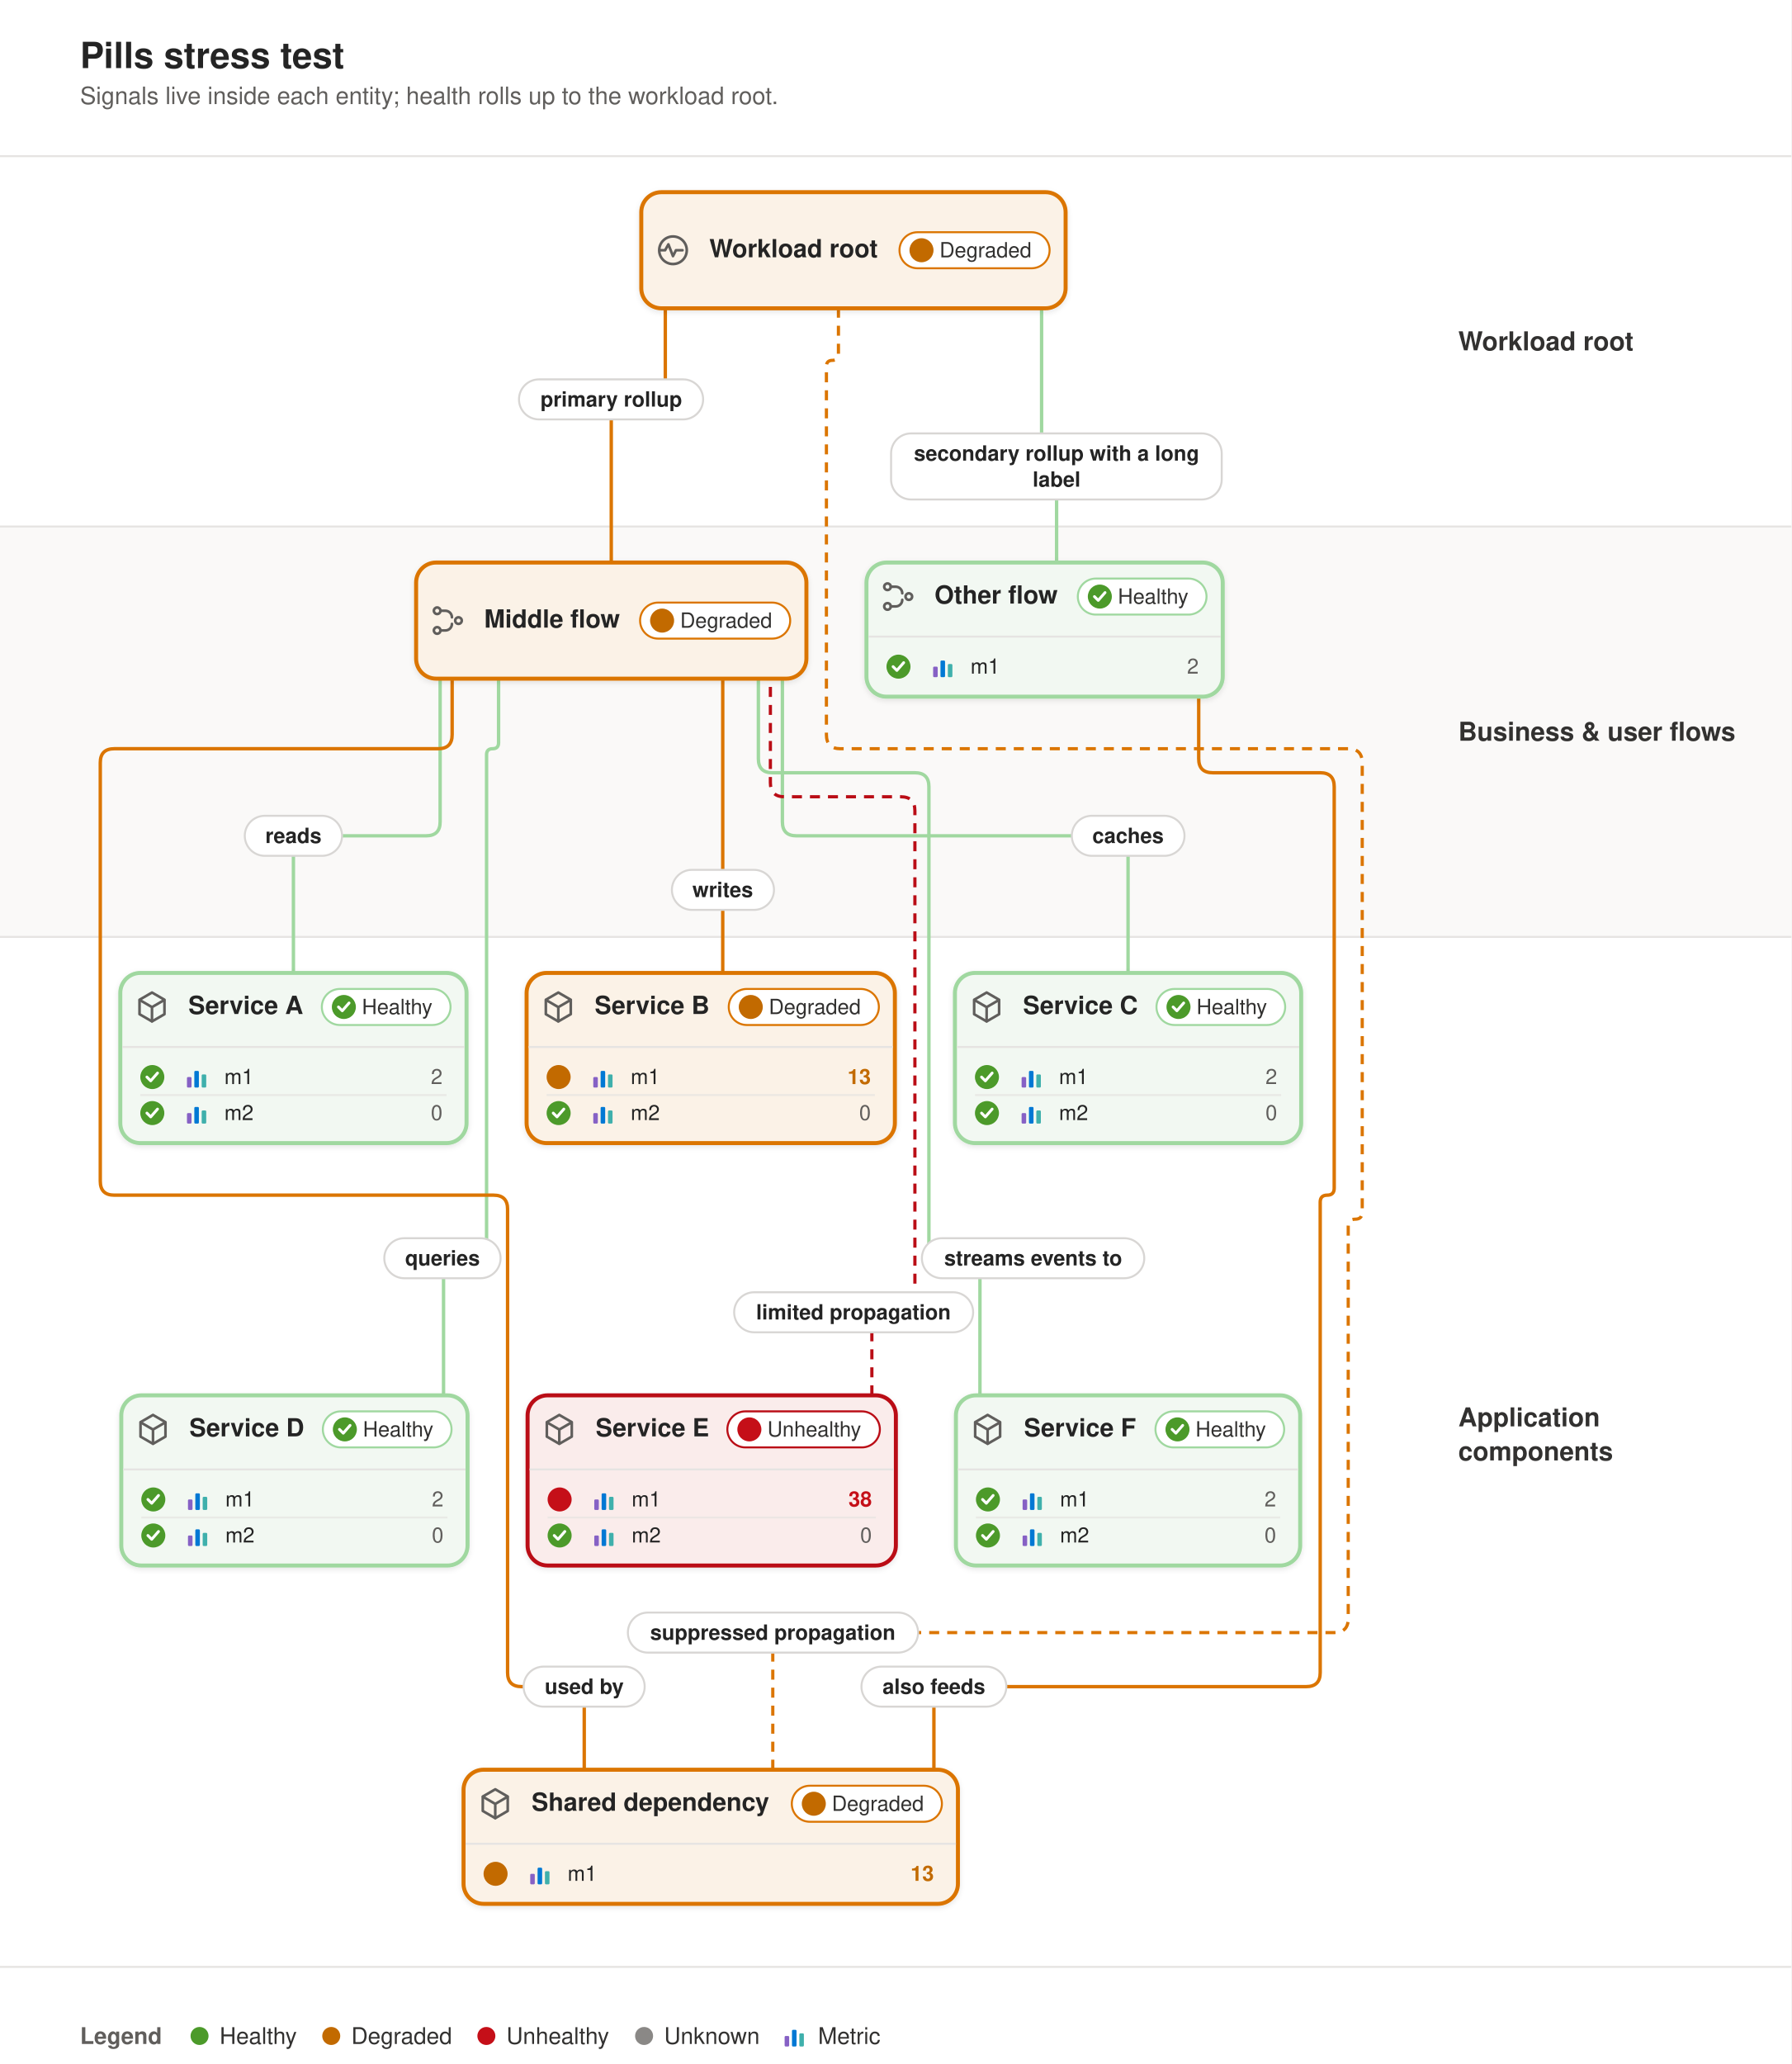
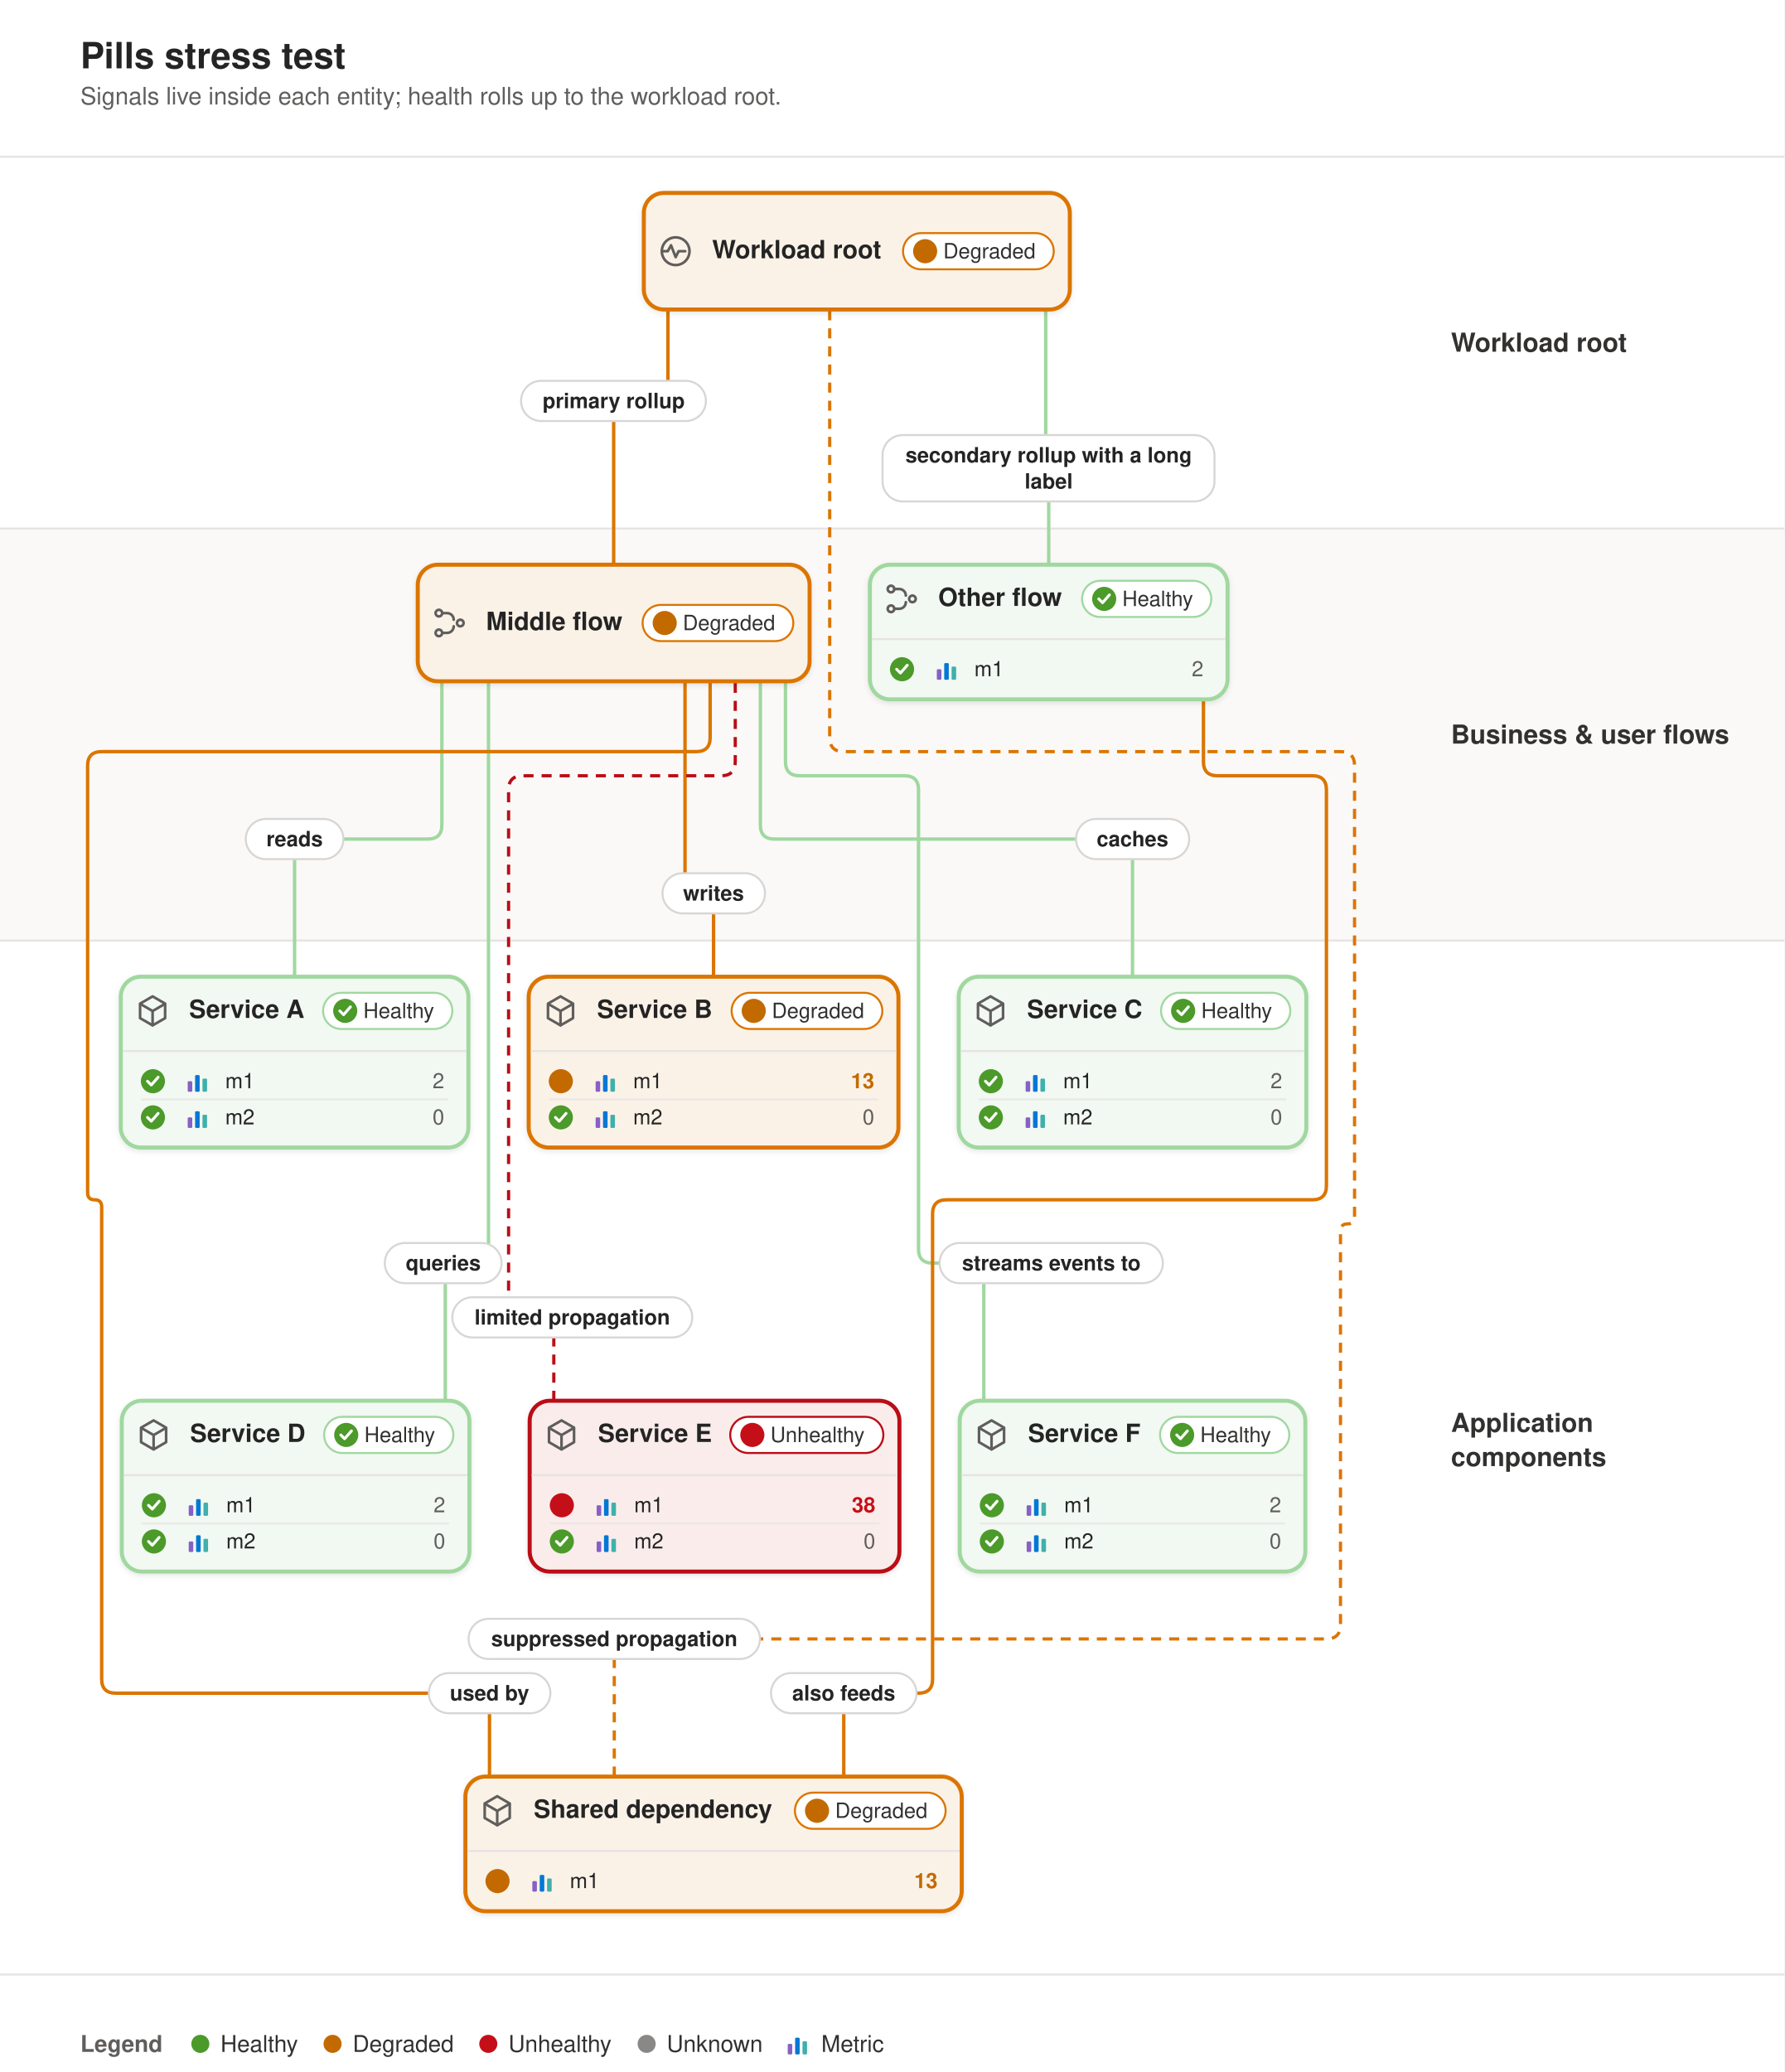
- <svg xmlns="http://www.w3.org/2000/svg" width="895" height="1031" viewBox="0 0 895 1031" font-family="Segoe UI, -apple-system, BlinkMacSystemFont, Helvetica, Arial, sans-serif">
+ <svg xmlns="http://www.w3.org/2000/svg" width="888" height="1031" viewBox="0 0 888 1031" font-family="Segoe UI, -apple-system, BlinkMacSystemFont, Helvetica, Arial, sans-serif">
  <defs>
    <filter id="cs" x="-20%" y="-20%" width="140%" height="140%">
      <feDropShadow dx="0" dy="1" stdDeviation="1.3" flood-color="#000" flood-opacity="0.1" />
    </filter>
  </defs>
-   <rect width="895" height="1031" fill="#ffffff" />
-   <rect x="0" y="78.0" width="895" height="185.0" fill="#ffffff" />
-   <line x1="0" y1="78.0" x2="895" y2="78.0" stroke="#e6e4e2" />
-   <text x="728.6" y="175.0" font-size="13" font-weight="700" fill="#323130">Workload root</text>
-   <rect x="0" y="263.0" width="895" height="205.0" fill="#faf9f8" />
-   <line x1="0" y1="263.0" x2="895" y2="263.0" stroke="#e6e4e2" />
-   <text x="728.6" y="370.0" font-size="13" font-weight="700" fill="#323130">Business &amp; user flows</text>
-   <rect x="0" y="468.0" width="895" height="497.0" fill="#ffffff" />
-   <line x1="0" y1="468.0" x2="895" y2="468.0" stroke="#e6e4e2" />
-   <text x="728.6" y="712.5" font-size="13" font-weight="700" fill="#323130">Application</text>
-   <text x="728.6" y="729.5" font-size="13" font-weight="700" fill="#323130">components</text>
-   <line x1="0" y1="982.5" x2="895" y2="982.5" stroke="#e6e4e2" />
+   <rect width="888" height="1031" fill="#ffffff" />
+   <rect x="0" y="78.0" width="888" height="185.0" fill="#ffffff" />
+   <line x1="0" y1="78.0" x2="888" y2="78.0" stroke="#e6e4e2" />
+   <text x="722.1" y="175.0" font-size="13" font-weight="700" fill="#323130">Workload root</text>
+   <rect x="0" y="263.0" width="888" height="205.0" fill="#faf9f8" />
+   <line x1="0" y1="263.0" x2="888" y2="263.0" stroke="#e6e4e2" />
+   <text x="722.1" y="370.0" font-size="13" font-weight="700" fill="#323130">Business &amp; user flows</text>
+   <rect x="0" y="468.0" width="888" height="497.0" fill="#ffffff" />
+   <line x1="0" y1="468.0" x2="888" y2="468.0" stroke="#e6e4e2" />
+   <text x="722.1" y="712.5" font-size="13" font-weight="700" fill="#323130">Application</text>
+   <text x="722.1" y="729.5" font-size="13" font-weight="700" fill="#323130">components</text>
+   <line x1="0" y1="982.5" x2="888" y2="982.5" stroke="#e6e4e2" />
  <text x="40" y="34" font-size="18" font-weight="700" fill="#242424">Pills stress test</text>
  <text x="40" y="52" font-size="12" fill="#605e5c">Signals live inside each entity; health rolls up to the workload root.</text>
  <text x="40.0" y="1021.0" font-size="11.5" font-weight="600" fill="#605e5c">Legend</text>
  <circle cx="99.7" cy="1017.0" r="4.5" fill="#4c9a2a" />
  <text x="109.7" y="1021.0" font-size="11.5" fill="#323130">Healthy</text>
  <circle cx="165.5" cy="1017.0" r="4.5" fill="#c26a00" />
  <text x="175.5" y="1021.0" font-size="11.5" fill="#323130">Degraded</text>
  <circle cx="243.0" cy="1017.0" r="4.5" fill="#c50f18" />
  <text x="253.0" y="1021.0" font-size="11.5" fill="#323130">Unhealthy</text>
  <circle cx="321.8" cy="1017.0" r="4.5" fill="#8a8886" />
  <text x="331.8" y="1021.0" font-size="11.5" fill="#323130">Unknown</text>
  <g transform="translate(390.7,1010.0) scale(0.875)">
    <rect x="1.5" y="8" width="2.6" height="6" rx="0.6" fill="#8661c5" />
    <rect x="5.7" y="4.5" width="2.6" height="9.5" rx="0.6" fill="#0078D4" />
    <rect x="9.9" y="6.5" width="2.6" height="7.5" rx="0.6" fill="#3fb0ac" />
  </g>
  <text x="408.7" y="1021.0" font-size="11.5" fill="#323130">Metric</text>
  <g transform="translate(40.0,0)">
    <g fill="none" stroke-linecap="butt" stroke-linejoin="round">
      <path d="M106.6 486.0 L106.6 424.5 Q106.6 417.5 113.6 417.5 L172.9 417.5 Q179.9 417.5 179.9 410.5 L179.9 339.0" stroke="#a0d8a0" stroke-width="1.7" />
-       <path d="M321.1 486.0 L321.1 339.0" stroke="#db7500" stroke-width="1.7" />
-       <path d="M523.6 486.0 L523.6 424.5 Q523.6 417.5 516.6 417.5 L357.9 417.5 Q350.9 417.5 350.9 410.5 L350.9 339.0" stroke="#a0d8a0" stroke-width="1.7" />
-       <path d="M181.6 697.0 L181.6 635.5 Q181.6 628.5 188.6 628.5 L196.1 628.5 Q203.1 628.5 203.1 621.5 L203.1 377.0 Q203.1 374.0 206.1 374.0 L206.1 374.0 Q209.1 374.0 209.1 371.0 L209.1 339.0" stroke="#a0d8a0" stroke-width="1.7" />
-       <path d="M395.6 697.0 L395.6 662.5 Q395.6 655.5 402.6 655.5 L410.1 655.5 Q417.1 655.5 417.1 648.5 L417.1 405.0 Q417.1 398.0 410.1 398.0 L351.9 398.0 Q344.9 398.0 344.9 391.0 L344.9 339.0" stroke="#ba0d16" stroke-width="1.6" stroke-dasharray="5 4" />
-       <path d="M449.6 697.0 L449.6 635.5 Q449.6 628.5 442.6 628.5 L431.1 628.5 Q424.1 628.5 424.1 621.5 L424.1 393.0 Q424.1 386.0 417.1 386.0 L345.9 386.0 Q338.9 386.0 338.9 379.0 L338.9 339.0" stroke="#a0d8a0" stroke-width="1.7" />
-       <path d="M251.9 884.0 L251.9 849.5 Q251.9 842.5 244.9 842.5 L220.6 842.5 Q213.6 842.5 213.6 835.5 L213.6 604.0 Q213.6 597.0 206.6 597.0 L17.1 597.0 Q10.1 597.0 10.1 590.0 L10.1 381.0 Q10.1 374.0 17.1 374.0 L178.9 374.0 Q185.9 374.0 185.9 367.0 L185.9 339.0" stroke="#db7500" stroke-width="1.7" />
-       <path d="M426.6 884.0 L426.6 849.5 Q426.6 842.5 433.6 842.5 L612.6 842.5 Q619.6 842.5 619.6 835.5 L619.6 600.5 Q619.6 597.0 623.1 597.0 L623.1 597.0 Q626.6 597.0 626.6 593.5 L626.6 393.0 Q626.6 386.0 619.6 386.0 L565.9 386.0 Q558.9 386.0 558.9 379.0 L558.9 348.0" stroke="#db7500" stroke-width="1.7" />
-       <path d="M346.1 884.0 L346.1 822.5 Q346.1 815.5 353.1 815.5 L626.6 815.5 Q633.6 815.5 633.6 808.5 L633.6 612.5 Q633.6 609.0 637.1 609.0 L637.1 609.0 Q640.6 609.0 640.6 605.5 L640.6 381.0 Q640.6 374.0 633.6 374.0 L379.9 374.0 Q372.9 374.0 372.9 367.0 L372.9 183.0 Q372.9 180.0 375.9 180.0 L375.9 180.0 Q378.9 180.0 378.9 177.0 L378.9 154.0" stroke="#db7500" stroke-width="1.6" stroke-dasharray="5 4" />
+       <path d="M315.1 486.0 L315.1 451.5 Q315.1 444.5 308.1 444.5 L307.9 444.5 Q300.9 444.5 300.9 437.5 L300.9 339.0" stroke="#db7500" stroke-width="1.7" />
+       <path d="M523.6 486.0 L523.6 424.5 Q523.6 417.5 516.6 417.5 L345.4 417.5 Q338.4 417.5 338.4 410.5 L338.4 339.0" stroke="#a0d8a0" stroke-width="1.7" />
+       <path d="M181.6 697.0 L181.6 635.5 Q181.6 628.5 188.6 628.5 L196.1 628.5 Q203.1 628.5 203.1 621.5 L203.1 405.0 Q203.1 398.0 203.1 391.0 L203.1 339.0" stroke="#a0d8a0" stroke-width="1.7" />
+       <path d="M235.6 697.0 L235.6 662.5 Q235.6 655.5 228.6 655.5 L220.1 655.5 Q213.1 655.5 213.1 648.5 L213.1 393.0 Q213.1 386.0 220.1 386.0 L318.9 386.0 Q325.9 386.0 325.9 379.0 L325.9 339.0" stroke="#ba0d16" stroke-width="1.6" stroke-dasharray="5 4" />
+       <path d="M449.6 697.0 L449.6 635.5 Q449.6 628.5 442.6 628.5 L424.1 628.5 Q417.1 628.5 417.1 621.5 L417.1 393.0 Q417.1 386.0 410.1 386.0 L357.9 386.0 Q350.9 386.0 350.9 379.0 L350.9 339.0" stroke="#a0d8a0" stroke-width="1.7" />
+       <path d="M203.6 884.0 L203.6 849.5 Q203.6 842.5 196.6 842.5 L17.6 842.5 Q10.6 842.5 10.6 835.5 L10.6 600.5 Q10.6 597.0 7.1 597.0 L7.1 597.0 Q3.6 597.0 3.6 593.5 L3.6 381.0 Q3.6 374.0 10.6 374.0 L306.4 374.0 Q313.4 374.0 313.4 367.0 L313.4 339.0" stroke="#db7500" stroke-width="1.7" />
+       <path d="M379.9 884.0 L379.9 849.5 Q379.9 842.5 386.9 842.5 L417.1 842.5 Q424.1 842.5 424.1 835.5 L424.1 604.0 Q424.1 597.0 431.1 597.0 L613.1 597.0 Q620.1 597.0 620.1 590.0 L620.1 393.0 Q620.1 386.0 613.1 386.0 L565.9 386.0 Q558.9 386.0 558.9 379.0 L558.9 348.0" stroke="#db7500" stroke-width="1.7" />
+       <path d="M265.7 884.0 L265.7 822.5 Q265.7 815.5 272.7 815.5 L620.1 815.5 Q627.1 815.5 627.1 808.5 L627.1 612.5 Q627.1 609.0 630.6 609.0 L630.6 609.0 Q634.1 609.0 634.1 605.5 L634.1 381.0 Q634.1 374.0 627.1 374.0 L379.9 374.0 Q372.9 374.0 372.9 367.0 L372.9 187.0 Q372.9 180.0 372.9 173.0 L372.9 154.0" stroke="#db7500" stroke-width="1.6" stroke-dasharray="5 4" />
      <path d="M265.4 281.0 L265.4 206.5 Q265.4 199.5 272.4 199.5 L285.4 199.5 Q292.4 199.5 292.4 192.5 L292.4 154.0" stroke="#db7500" stroke-width="1.7" />
-       <path d="M487.9 281.0 L487.9 236.7 Q487.9 233.0 484.1 233.0 L484.1 233.0 Q480.4 233.0 480.4 229.3 L480.4 154.0" stroke="#a0d8a0" stroke-width="1.7" />
+       <path d="M481.9 281.0 L481.9 233.7 Q481.9 233.0 481.1 233.0 L481.1 233.0 Q480.4 233.0 480.4 232.3 L480.4 154.0" stroke="#a0d8a0" stroke-width="1.7" />
    </g>
    <g stroke="none">
      <rect x="82.3" y="407.5" width="48.6" height="20" rx="10" fill="#ffffff" stroke="#d8d6d4" stroke-width="1" />
      <text x="106.6" y="421.1" font-size="10.5" font-weight="600" fill="#242424" text-anchor="middle">reads</text>
    </g>
    <g stroke="none">
-       <rect x="295.7" y="434.5" width="51.0" height="20" rx="10" fill="#ffffff" stroke="#d8d6d4" stroke-width="1" />
-       <text x="321.1" y="448.1" font-size="10.5" font-weight="600" fill="#242424" text-anchor="middle">writes</text>
+       <rect x="289.7" y="434.5" width="51.0" height="20" rx="10" fill="#ffffff" stroke="#d8d6d4" stroke-width="1" />
+       <text x="315.1" y="448.1" font-size="10.5" font-weight="600" fill="#242424" text-anchor="middle">writes</text>
    </g>
    <g stroke="none">
      <rect x="495.5" y="407.5" width="56.3" height="20" rx="10" fill="#ffffff" stroke="#d8d6d4" stroke-width="1" />
      <text x="523.6" y="421.1" font-size="10.5" font-weight="600" fill="#242424" text-anchor="middle">caches</text>
    </g>
    <g stroke="none">
-       <rect x="152.0" y="618.5" width="58.1" height="20" rx="10" fill="#ffffff" stroke="#d8d6d4" stroke-width="1" />
-       <text x="181.1" y="632.1" font-size="10.5" font-weight="600" fill="#242424" text-anchor="middle">queries</text>
-     </g>
-     <g stroke="none">
-       <rect x="326.8" y="645.5" width="119.4" height="20" rx="10" fill="#ffffff" stroke="#d8d6d4" stroke-width="1" />
-       <text x="386.4" y="659.1" font-size="10.5" font-weight="600" fill="#242424" text-anchor="middle">limited propagation</text>
-     </g>
-     <g stroke="none">
-       <rect x="420.6" y="618.5" width="111.1" height="20" rx="10" fill="#ffffff" stroke="#d8d6d4" stroke-width="1" />
-       <text x="476.2" y="632.1" font-size="10.5" font-weight="600" fill="#242424" text-anchor="middle">streams events to</text>
-     </g>
-     <g stroke="none">
-       <rect x="221.6" y="832.5" width="60.5" height="20" rx="10" fill="#ffffff" stroke="#d8d6d4" stroke-width="1" />
-       <text x="251.9" y="846.1" font-size="10.5" font-weight="600" fill="#242424" text-anchor="middle">used by</text>
-     </g>
-     <g stroke="none">
-       <rect x="390.4" y="832.5" width="72.4" height="20" rx="10" fill="#ffffff" stroke="#d8d6d4" stroke-width="1" />
-       <text x="426.6" y="846.1" font-size="10.5" font-weight="600" fill="#242424" text-anchor="middle">also feeds</text>
-     </g>
-     <g stroke="none">
-       <rect x="273.7" y="805.5" width="145.0" height="20" rx="10" fill="#ffffff" stroke="#d8d6d4" stroke-width="1" />
-       <text x="346.1" y="819.1" font-size="10.5" font-weight="600" fill="#242424" text-anchor="middle">suppressed propagation</text>
+       <rect x="151.5" y="618.5" width="58.1" height="20" rx="10" fill="#ffffff" stroke="#d8d6d4" stroke-width="1" />
+       <text x="180.6" y="632.1" font-size="10.5" font-weight="600" fill="#242424" text-anchor="middle">queries</text>
+     </g>
+     <g stroke="none">
+       <rect x="185.1" y="645.5" width="119.4" height="20" rx="10" fill="#ffffff" stroke="#d8d6d4" stroke-width="1" />
+       <text x="244.8" y="659.1" font-size="10.5" font-weight="600" fill="#242424" text-anchor="middle">limited propagation</text>
+     </g>
+     <g stroke="none">
+       <rect x="427.6" y="618.5" width="111.1" height="20" rx="10" fill="#ffffff" stroke="#d8d6d4" stroke-width="1" />
+       <text x="483.2" y="632.1" font-size="10.5" font-weight="600" fill="#242424" text-anchor="middle">streams events to</text>
+     </g>
+     <g stroke="none">
+       <rect x="173.4" y="832.5" width="60.5" height="20" rx="10" fill="#ffffff" stroke="#d8d6d4" stroke-width="1" />
+       <text x="203.6" y="846.1" font-size="10.5" font-weight="600" fill="#242424" text-anchor="middle">used by</text>
+     </g>
+     <g stroke="none">
+       <rect x="343.7" y="832.5" width="72.4" height="20" rx="10" fill="#ffffff" stroke="#d8d6d4" stroke-width="1" />
+       <text x="379.9" y="846.1" font-size="10.5" font-weight="600" fill="#242424" text-anchor="middle">also feeds</text>
+     </g>
+     <g stroke="none">
+       <rect x="193.2" y="805.5" width="145.0" height="20" rx="10" fill="#ffffff" stroke="#d8d6d4" stroke-width="1" />
+       <text x="265.7" y="819.1" font-size="10.5" font-weight="600" fill="#242424" text-anchor="middle">suppressed propagation</text>
    </g>
    <g stroke="none">
      <rect x="219.3" y="189.5" width="92.0" height="20" rx="10" fill="#ffffff" stroke="#d8d6d4" stroke-width="1" />
      <text x="265.4" y="203.1" font-size="10.5" font-weight="600" fill="#242424" text-anchor="middle">primary rollup</text>
    </g>
    <g stroke="none">
-       <rect x="405.2" y="216.5" width="165.2" height="33" rx="10" fill="#ffffff" stroke="#d8d6d4" stroke-width="1" />
-       <text x="487.9" y="230.1" font-size="10.5" font-weight="600" fill="#242424" text-anchor="middle">secondary rollup with a long</text>
-       <text x="487.9" y="243.1" font-size="10.5" font-weight="600" fill="#242424" text-anchor="middle">label</text>
+       <rect x="399.2" y="216.5" width="165.2" height="33" rx="10" fill="#ffffff" stroke="#d8d6d4" stroke-width="1" />
+       <text x="481.9" y="230.1" font-size="10.5" font-weight="600" fill="#242424" text-anchor="middle">secondary rollup with a long</text>
+       <text x="481.9" y="243.1" font-size="10.5" font-weight="600" fill="#242424" text-anchor="middle">label</text>
    </g>
    <g filter="url(#cs)">
      <rect x="20.1" y="486.0" width="173" height="85" rx="10" fill="#f2f8f2" stroke="#a0d8a0" stroke-width="2" />
    </g>
    <g transform="translate(26.1,493.16) scale(0.82)">
      <path d="M12 3.2l7.6 4.4v8.8L12 20.8l-7.6-4.4V7.6z" fill="none" stroke="#605e5c" stroke-width="1.6" stroke-linecap="round" stroke-linejoin="round" />
      <path d="M4.6 7.8l7.4 4.3 7.4-4.3M12 12.1v8.6" fill="none" stroke="#605e5c" stroke-width="1.6" stroke-linecap="round" stroke-linejoin="round" />
    </g>
    <text x="54.1" y="506.5" font-size="12.5" font-weight="600" fill="#242424">Service A</text>
    <rect x="120.8" y="494.00" width="64.3" height="18" rx="9" fill="#ffffff" stroke="#a0d8a0" stroke-width="1" />
    <circle cx="131.8" cy="503.0" r="6" fill="#4c9a2a" />
    <path d="M129.1 503.0 l1.9 1.9 l3.4 -3.9" fill="none" stroke="#ffffff" stroke-width="1.4" stroke-linecap="round" stroke-linejoin="round" />
    <text x="140.8" y="506.57" font-size="10.5" fill="#323130">Healthy</text>
    <line x1="21.1" y1="523.0" x2="192.1" y2="523.0" stroke="#e6e4e2" />
    <circle cx="36.1" cy="538.0" r="6" fill="#4c9a2a" />
    <path d="M33.4 538.0 l1.9 1.9 l3.4 -3.9" fill="none" stroke="#ffffff" stroke-width="1.4" stroke-linecap="round" stroke-linejoin="round" />
    <g transform="translate(52.1,531.0) scale(0.875)">
      <rect x="1.5" y="8" width="2.6" height="6" rx="0.6" fill="#8661c5" />
      <rect x="5.7" y="4.5" width="2.6" height="9.5" rx="0.6" fill="#0078D4" />
      <rect x="9.9" y="6.5" width="2.6" height="7.5" rx="0.6" fill="#3fb0ac" />
    </g>
    <text x="72.1" y="541.5" font-size="10.5" fill="#242424">m1</text>
    <text x="181.1" y="541.5" font-size="10.5" font-weight="400" fill="#605e5c" text-anchor="end">2</text>
    <line x1="30.1" y1="547.0" x2="183.1" y2="547.0" stroke="#e6e4e2" stroke-opacity="0.7" />
    <circle cx="36.1" cy="556.0" r="6" fill="#4c9a2a" />
    <path d="M33.4 556.0 l1.9 1.9 l3.4 -3.9" fill="none" stroke="#ffffff" stroke-width="1.4" stroke-linecap="round" stroke-linejoin="round" />
    <g transform="translate(52.1,549.0) scale(0.875)">
      <rect x="1.5" y="8" width="2.6" height="6" rx="0.6" fill="#8661c5" />
      <rect x="5.7" y="4.5" width="2.6" height="9.5" rx="0.6" fill="#0078D4" />
      <rect x="9.9" y="6.5" width="2.6" height="7.5" rx="0.6" fill="#3fb0ac" />
    </g>
    <text x="72.1" y="559.5" font-size="10.5" fill="#242424">m2</text>
    <text x="181.1" y="559.5" font-size="10.5" font-weight="400" fill="#605e5c" text-anchor="end">0</text>
    <g filter="url(#cs)">
      <rect x="223.1" y="486.0" width="184" height="85" rx="10" fill="#fbf2e7" stroke="#db7500" stroke-width="2" />
    </g>
    <g transform="translate(229.1,493.16) scale(0.82)">
      <path d="M12 3.2l7.6 4.4v8.8L12 20.8l-7.6-4.4V7.6z" fill="none" stroke="#605e5c" stroke-width="1.6" stroke-linecap="round" stroke-linejoin="round" />
      <path d="M4.6 7.8l7.4 4.3 7.4-4.3M12 12.1v8.6" fill="none" stroke="#605e5c" stroke-width="1.6" stroke-linecap="round" stroke-linejoin="round" />
    </g>
    <text x="257.1" y="506.5" font-size="12.5" font-weight="600" fill="#242424">Service B</text>
    <rect x="324.1" y="494.00" width="75.0" height="18" rx="9" fill="#ffffff" stroke="#db7500" stroke-width="1" />
    <circle cx="335.1" cy="503.0" r="6" fill="#c26a00" />
    <text x="344.1" y="506.57" font-size="10.5" fill="#323130">Degraded</text>
    <line x1="224.1" y1="523.0" x2="406.1" y2="523.0" stroke="#e6e4e2" />
    <circle cx="239.1" cy="538.0" r="6" fill="#c26a00" />
    <g transform="translate(255.1,531.0) scale(0.875)">
      <rect x="1.5" y="8" width="2.6" height="6" rx="0.6" fill="#8661c5" />
      <rect x="5.7" y="4.5" width="2.6" height="9.5" rx="0.6" fill="#0078D4" />
      <rect x="9.9" y="6.5" width="2.6" height="7.5" rx="0.6" fill="#3fb0ac" />
    </g>
    <text x="275.1" y="541.5" font-size="10.5" fill="#242424">m1</text>
    <text x="395.1" y="541.5" font-size="10.5" font-weight="600" fill="#c26a00" text-anchor="end">13</text>
    <line x1="233.1" y1="547.0" x2="397.1" y2="547.0" stroke="#e6e4e2" stroke-opacity="0.7" />
    <circle cx="239.1" cy="556.0" r="6" fill="#4c9a2a" />
    <path d="M236.4 556.0 l1.9 1.9 l3.4 -3.9" fill="none" stroke="#ffffff" stroke-width="1.4" stroke-linecap="round" stroke-linejoin="round" />
    <g transform="translate(255.1,549.0) scale(0.875)">
      <rect x="1.5" y="8" width="2.6" height="6" rx="0.6" fill="#8661c5" />
      <rect x="5.7" y="4.5" width="2.6" height="9.5" rx="0.6" fill="#0078D4" />
      <rect x="9.9" y="6.5" width="2.6" height="7.5" rx="0.6" fill="#3fb0ac" />
    </g>
    <text x="275.1" y="559.5" font-size="10.5" fill="#242424">m2</text>
    <text x="395.1" y="559.5" font-size="10.5" font-weight="400" fill="#605e5c" text-anchor="end">0</text>
    <g filter="url(#cs)">
      <rect x="437.1" y="486.0" width="173" height="85" rx="10" fill="#f2f8f2" stroke="#a0d8a0" stroke-width="2" />
    </g>
    <g transform="translate(443.1,493.16) scale(0.82)">
      <path d="M12 3.2l7.6 4.4v8.8L12 20.8l-7.6-4.4V7.6z" fill="none" stroke="#605e5c" stroke-width="1.6" stroke-linecap="round" stroke-linejoin="round" />
      <path d="M4.6 7.8l7.4 4.3 7.4-4.3M12 12.1v8.6" fill="none" stroke="#605e5c" stroke-width="1.6" stroke-linecap="round" stroke-linejoin="round" />
    </g>
    <text x="471.1" y="506.5" font-size="12.5" font-weight="600" fill="#242424">Service C</text>
    <rect x="537.8" y="494.00" width="64.3" height="18" rx="9" fill="#ffffff" stroke="#a0d8a0" stroke-width="1" />
    <circle cx="548.8" cy="503.0" r="6" fill="#4c9a2a" />
    <path d="M546.1 503.0 l1.9 1.9 l3.4 -3.9" fill="none" stroke="#ffffff" stroke-width="1.4" stroke-linecap="round" stroke-linejoin="round" />
    <text x="557.8" y="506.57" font-size="10.5" fill="#323130">Healthy</text>
    <line x1="438.1" y1="523.0" x2="609.1" y2="523.0" stroke="#e6e4e2" />
    <circle cx="453.1" cy="538.0" r="6" fill="#4c9a2a" />
    <path d="M450.4 538.0 l1.9 1.9 l3.4 -3.9" fill="none" stroke="#ffffff" stroke-width="1.4" stroke-linecap="round" stroke-linejoin="round" />
    <g transform="translate(469.1,531.0) scale(0.875)">
      <rect x="1.5" y="8" width="2.6" height="6" rx="0.6" fill="#8661c5" />
      <rect x="5.7" y="4.5" width="2.6" height="9.5" rx="0.6" fill="#0078D4" />
      <rect x="9.9" y="6.5" width="2.6" height="7.5" rx="0.6" fill="#3fb0ac" />
    </g>
    <text x="489.1" y="541.5" font-size="10.5" fill="#242424">m1</text>
    <text x="598.1" y="541.5" font-size="10.5" font-weight="400" fill="#605e5c" text-anchor="end">2</text>
    <line x1="447.1" y1="547.0" x2="600.1" y2="547.0" stroke="#e6e4e2" stroke-opacity="0.7" />
    <circle cx="453.1" cy="556.0" r="6" fill="#4c9a2a" />
    <path d="M450.4 556.0 l1.9 1.9 l3.4 -3.9" fill="none" stroke="#ffffff" stroke-width="1.4" stroke-linecap="round" stroke-linejoin="round" />
    <g transform="translate(469.1,549.0) scale(0.875)">
      <rect x="1.5" y="8" width="2.6" height="6" rx="0.6" fill="#8661c5" />
      <rect x="5.7" y="4.5" width="2.6" height="9.5" rx="0.6" fill="#0078D4" />
      <rect x="9.9" y="6.5" width="2.6" height="7.5" rx="0.6" fill="#3fb0ac" />
    </g>
    <text x="489.1" y="559.5" font-size="10.5" fill="#242424">m2</text>
    <text x="598.1" y="559.5" font-size="10.5" font-weight="400" fill="#605e5c" text-anchor="end">0</text>
    <g filter="url(#cs)">
      <rect x="20.6" y="697.0" width="173" height="85" rx="10" fill="#f2f8f2" stroke="#a0d8a0" stroke-width="2" />
    </g>
    <g transform="translate(26.6,704.16) scale(0.82)">
      <path d="M12 3.2l7.6 4.4v8.8L12 20.8l-7.6-4.4V7.6z" fill="none" stroke="#605e5c" stroke-width="1.6" stroke-linecap="round" stroke-linejoin="round" />
      <path d="M4.6 7.8l7.4 4.3 7.4-4.3M12 12.1v8.6" fill="none" stroke="#605e5c" stroke-width="1.6" stroke-linecap="round" stroke-linejoin="round" />
    </g>
    <text x="54.6" y="717.5" font-size="12.5" font-weight="600" fill="#242424">Service D</text>
    <rect x="121.3" y="705.00" width="64.3" height="18" rx="9" fill="#ffffff" stroke="#a0d8a0" stroke-width="1" />
    <circle cx="132.3" cy="714.0" r="6" fill="#4c9a2a" />
    <path d="M129.6 714.0 l1.9 1.9 l3.4 -3.9" fill="none" stroke="#ffffff" stroke-width="1.4" stroke-linecap="round" stroke-linejoin="round" />
    <text x="141.3" y="717.57" font-size="10.5" fill="#323130">Healthy</text>
    <line x1="21.6" y1="734.0" x2="192.6" y2="734.0" stroke="#e6e4e2" />
    <circle cx="36.6" cy="749.0" r="6" fill="#4c9a2a" />
    <path d="M33.9 749.0 l1.9 1.9 l3.4 -3.9" fill="none" stroke="#ffffff" stroke-width="1.4" stroke-linecap="round" stroke-linejoin="round" />
    <g transform="translate(52.6,742.0) scale(0.875)">
      <rect x="1.5" y="8" width="2.6" height="6" rx="0.6" fill="#8661c5" />
      <rect x="5.7" y="4.5" width="2.6" height="9.5" rx="0.6" fill="#0078D4" />
      <rect x="9.9" y="6.5" width="2.6" height="7.5" rx="0.6" fill="#3fb0ac" />
    </g>
    <text x="72.6" y="752.5" font-size="10.5" fill="#242424">m1</text>
    <text x="181.6" y="752.5" font-size="10.5" font-weight="400" fill="#605e5c" text-anchor="end">2</text>
    <line x1="30.6" y1="758.0" x2="183.6" y2="758.0" stroke="#e6e4e2" stroke-opacity="0.7" />
    <circle cx="36.6" cy="767.0" r="6" fill="#4c9a2a" />
    <path d="M33.9 767.0 l1.9 1.9 l3.4 -3.9" fill="none" stroke="#ffffff" stroke-width="1.4" stroke-linecap="round" stroke-linejoin="round" />
    <g transform="translate(52.6,760.0) scale(0.875)">
      <rect x="1.5" y="8" width="2.6" height="6" rx="0.6" fill="#8661c5" />
      <rect x="5.7" y="4.5" width="2.6" height="9.5" rx="0.6" fill="#0078D4" />
      <rect x="9.9" y="6.5" width="2.6" height="7.5" rx="0.6" fill="#3fb0ac" />
    </g>
    <text x="72.6" y="770.5" font-size="10.5" fill="#242424">m2</text>
    <text x="181.6" y="770.5" font-size="10.5" font-weight="400" fill="#605e5c" text-anchor="end">0</text>
    <g filter="url(#cs)">
      <rect x="223.6" y="697.0" width="184" height="85" rx="10" fill="#faeceb" stroke="#ba0d16" stroke-width="2" />
    </g>
    <g transform="translate(229.6,704.16) scale(0.82)">
      <path d="M12 3.2l7.6 4.4v8.8L12 20.8l-7.6-4.4V7.6z" fill="none" stroke="#605e5c" stroke-width="1.6" stroke-linecap="round" stroke-linejoin="round" />
      <path d="M4.6 7.8l7.4 4.3 7.4-4.3M12 12.1v8.6" fill="none" stroke="#605e5c" stroke-width="1.6" stroke-linecap="round" stroke-linejoin="round" />
    </g>
    <text x="257.6" y="717.5" font-size="12.5" font-weight="600" fill="#242424">Service E</text>
    <rect x="323.4" y="705.00" width="76.2" height="18" rx="9" fill="#ffffff" stroke="#ba0d16" stroke-width="1" />
    <circle cx="334.4" cy="714.0" r="6" fill="#c50f18" />
    <text x="343.4" y="717.57" font-size="10.5" fill="#323130">Unhealthy</text>
    <line x1="224.6" y1="734.0" x2="406.6" y2="734.0" stroke="#e6e4e2" />
    <circle cx="239.6" cy="749.0" r="6" fill="#c50f18" />
    <g transform="translate(255.6,742.0) scale(0.875)">
      <rect x="1.5" y="8" width="2.6" height="6" rx="0.6" fill="#8661c5" />
      <rect x="5.7" y="4.5" width="2.6" height="9.5" rx="0.6" fill="#0078D4" />
      <rect x="9.9" y="6.5" width="2.6" height="7.5" rx="0.6" fill="#3fb0ac" />
    </g>
    <text x="275.6" y="752.5" font-size="10.5" fill="#242424">m1</text>
    <text x="395.6" y="752.5" font-size="10.5" font-weight="600" fill="#c50f18" text-anchor="end">38</text>
    <line x1="233.6" y1="758.0" x2="397.6" y2="758.0" stroke="#e6e4e2" stroke-opacity="0.7" />
    <circle cx="239.6" cy="767.0" r="6" fill="#4c9a2a" />
    <path d="M236.9 767.0 l1.9 1.9 l3.4 -3.9" fill="none" stroke="#ffffff" stroke-width="1.4" stroke-linecap="round" stroke-linejoin="round" />
    <g transform="translate(255.6,760.0) scale(0.875)">
      <rect x="1.5" y="8" width="2.6" height="6" rx="0.6" fill="#8661c5" />
      <rect x="5.7" y="4.5" width="2.6" height="9.5" rx="0.6" fill="#0078D4" />
      <rect x="9.9" y="6.5" width="2.6" height="7.5" rx="0.6" fill="#3fb0ac" />
    </g>
    <text x="275.6" y="770.5" font-size="10.5" fill="#242424">m2</text>
    <text x="395.6" y="770.5" font-size="10.5" font-weight="400" fill="#605e5c" text-anchor="end">0</text>
    <g filter="url(#cs)">
      <rect x="437.6" y="697.0" width="172" height="85" rx="10" fill="#f2f8f2" stroke="#a0d8a0" stroke-width="2" />
    </g>
    <g transform="translate(443.6,704.16) scale(0.82)">
      <path d="M12 3.2l7.6 4.4v8.8L12 20.8l-7.6-4.4V7.6z" fill="none" stroke="#605e5c" stroke-width="1.6" stroke-linecap="round" stroke-linejoin="round" />
      <path d="M4.6 7.8l7.4 4.3 7.4-4.3M12 12.1v8.6" fill="none" stroke="#605e5c" stroke-width="1.6" stroke-linecap="round" stroke-linejoin="round" />
    </g>
    <text x="471.6" y="717.5" font-size="12.5" font-weight="600" fill="#242424">Service F</text>
    <rect x="537.3" y="705.00" width="64.3" height="18" rx="9" fill="#ffffff" stroke="#a0d8a0" stroke-width="1" />
    <circle cx="548.3" cy="714.0" r="6" fill="#4c9a2a" />
    <path d="M545.6 714.0 l1.9 1.9 l3.4 -3.9" fill="none" stroke="#ffffff" stroke-width="1.4" stroke-linecap="round" stroke-linejoin="round" />
    <text x="557.3" y="717.57" font-size="10.5" fill="#323130">Healthy</text>
    <line x1="438.6" y1="734.0" x2="608.6" y2="734.0" stroke="#e6e4e2" />
    <circle cx="453.6" cy="749.0" r="6" fill="#4c9a2a" />
    <path d="M450.9 749.0 l1.9 1.9 l3.4 -3.9" fill="none" stroke="#ffffff" stroke-width="1.4" stroke-linecap="round" stroke-linejoin="round" />
    <g transform="translate(469.6,742.0) scale(0.875)">
      <rect x="1.5" y="8" width="2.6" height="6" rx="0.6" fill="#8661c5" />
      <rect x="5.7" y="4.5" width="2.6" height="9.5" rx="0.6" fill="#0078D4" />
      <rect x="9.9" y="6.5" width="2.6" height="7.5" rx="0.6" fill="#3fb0ac" />
    </g>
    <text x="489.6" y="752.5" font-size="10.5" fill="#242424">m1</text>
    <text x="597.6" y="752.5" font-size="10.5" font-weight="400" fill="#605e5c" text-anchor="end">2</text>
    <line x1="447.6" y1="758.0" x2="599.6" y2="758.0" stroke="#e6e4e2" stroke-opacity="0.7" />
    <circle cx="453.6" cy="767.0" r="6" fill="#4c9a2a" />
    <path d="M450.9 767.0 l1.9 1.9 l3.4 -3.9" fill="none" stroke="#ffffff" stroke-width="1.4" stroke-linecap="round" stroke-linejoin="round" />
    <g transform="translate(469.6,760.0) scale(0.875)">
      <rect x="1.5" y="8" width="2.6" height="6" rx="0.6" fill="#8661c5" />
      <rect x="5.7" y="4.5" width="2.6" height="9.5" rx="0.6" fill="#0078D4" />
      <rect x="9.9" y="6.5" width="2.6" height="7.5" rx="0.6" fill="#3fb0ac" />
    </g>
    <text x="489.6" y="770.5" font-size="10.5" fill="#242424">m2</text>
    <text x="597.6" y="770.5" font-size="10.5" font-weight="400" fill="#605e5c" text-anchor="end">0</text>
    <g filter="url(#cs)">
      <rect x="167.9" y="281.0" width="195" height="58" rx="10" fill="#fbf2e7" stroke="#db7500" stroke-width="2" />
    </g>
    <g transform="translate(173.9,300.16) scale(0.82)">
      <circle cx="5.5" cy="6" r="2" fill="none" stroke="#605e5c" stroke-width="1.6" stroke-linecap="round" stroke-linejoin="round" />
      <circle cx="5.5" cy="18" r="2" fill="none" stroke="#605e5c" stroke-width="1.6" stroke-linecap="round" stroke-linejoin="round" />
      <circle cx="18.5" cy="12" r="2" fill="none" stroke="#605e5c" stroke-width="1.6" stroke-linecap="round" stroke-linejoin="round" />
      <path d="M7.5 6h3a4 4 0 0 1 4 4M7.5 18h3a4 4 0 0 0 4-4" fill="none" stroke="#605e5c" stroke-width="1.6" stroke-linecap="round" stroke-linejoin="round" />
    </g>
    <text x="201.9" y="313.5" font-size="12.5" font-weight="600" fill="#242424">Middle flow</text>
    <rect x="279.8" y="301.00" width="75.0" height="18" rx="9" fill="#ffffff" stroke="#db7500" stroke-width="1" />
    <circle cx="290.8" cy="310.0" r="6" fill="#c26a00" />
    <text x="299.8" y="313.57" font-size="10.5" fill="#323130">Degraded</text>
    <g filter="url(#cs)">
      <rect x="191.6" y="884.0" width="247" height="67" rx="10" fill="#fbf2e7" stroke="#db7500" stroke-width="2" />
    </g>
    <g transform="translate(197.6,891.16) scale(0.82)">
      <path d="M12 3.2l7.6 4.4v8.8L12 20.8l-7.6-4.4V7.6z" fill="none" stroke="#605e5c" stroke-width="1.6" stroke-linecap="round" stroke-linejoin="round" />
      <path d="M4.6 7.8l7.4 4.3 7.4-4.3M12 12.1v8.6" fill="none" stroke="#605e5c" stroke-width="1.6" stroke-linecap="round" stroke-linejoin="round" />
    </g>
    <text x="225.6" y="904.5" font-size="12.5" font-weight="600" fill="#242424">Shared dependency</text>
    <rect x="355.6" y="892.00" width="75.0" height="18" rx="9" fill="#ffffff" stroke="#db7500" stroke-width="1" />
    <circle cx="366.6" cy="901.0" r="6" fill="#c26a00" />
    <text x="375.6" y="904.57" font-size="10.5" fill="#323130">Degraded</text>
    <line x1="192.6" y1="921.0" x2="437.6" y2="921.0" stroke="#e6e4e2" />
    <circle cx="207.6" cy="936.0" r="6" fill="#c26a00" />
    <g transform="translate(223.6,929.0) scale(0.875)">
      <rect x="1.5" y="8" width="2.6" height="6" rx="0.6" fill="#8661c5" />
      <rect x="5.7" y="4.5" width="2.6" height="9.5" rx="0.6" fill="#0078D4" />
      <rect x="9.9" y="6.5" width="2.6" height="7.5" rx="0.6" fill="#3fb0ac" />
    </g>
    <text x="243.6" y="939.5" font-size="10.5" fill="#242424">m1</text>
    <text x="426.6" y="939.5" font-size="10.5" font-weight="600" fill="#c26a00" text-anchor="end">13</text>
    <g filter="url(#cs)">
      <rect x="392.9" y="281.0" width="178" height="67" rx="10" fill="#f2f8f2" stroke="#a0d8a0" stroke-width="2" />
    </g>
    <g transform="translate(398.9,288.16) scale(0.82)">
      <circle cx="5.5" cy="6" r="2" fill="none" stroke="#605e5c" stroke-width="1.6" stroke-linecap="round" stroke-linejoin="round" />
      <circle cx="5.5" cy="18" r="2" fill="none" stroke="#605e5c" stroke-width="1.6" stroke-linecap="round" stroke-linejoin="round" />
      <circle cx="18.5" cy="12" r="2" fill="none" stroke="#605e5c" stroke-width="1.6" stroke-linecap="round" stroke-linejoin="round" />
      <path d="M7.5 6h3a4 4 0 0 1 4 4M7.5 18h3a4 4 0 0 0 4-4" fill="none" stroke="#605e5c" stroke-width="1.6" stroke-linecap="round" stroke-linejoin="round" />
    </g>
    <text x="426.9" y="301.5" font-size="12.5" font-weight="600" fill="#242424">Other flow</text>
    <rect x="498.5" y="289.00" width="64.3" height="18" rx="9" fill="#ffffff" stroke="#a0d8a0" stroke-width="1" />
    <circle cx="509.5" cy="298.0" r="6" fill="#4c9a2a" />
    <path d="M506.8 298.0 l1.9 1.9 l3.4 -3.9" fill="none" stroke="#ffffff" stroke-width="1.4" stroke-linecap="round" stroke-linejoin="round" />
    <text x="518.5" y="301.57" font-size="10.5" fill="#323130">Healthy</text>
    <line x1="393.9" y1="318.0" x2="569.9" y2="318.0" stroke="#e6e4e2" />
    <circle cx="408.9" cy="333.0" r="6" fill="#4c9a2a" />
    <path d="M406.2 333.0 l1.9 1.9 l3.4 -3.9" fill="none" stroke="#ffffff" stroke-width="1.4" stroke-linecap="round" stroke-linejoin="round" />
    <g transform="translate(424.9,326.0) scale(0.875)">
      <rect x="1.5" y="8" width="2.6" height="6" rx="0.6" fill="#8661c5" />
      <rect x="5.7" y="4.5" width="2.6" height="9.5" rx="0.6" fill="#0078D4" />
      <rect x="9.9" y="6.5" width="2.6" height="7.5" rx="0.6" fill="#3fb0ac" />
    </g>
    <text x="444.9" y="336.5" font-size="10.5" fill="#242424">m1</text>
    <text x="558.9" y="336.5" font-size="10.5" font-weight="400" fill="#605e5c" text-anchor="end">2</text>
    <g filter="url(#cs)">
      <rect x="280.4" y="96.0" width="212" height="58" rx="10" fill="#fbf2e7" stroke="#db7500" stroke-width="2" />
    </g>
    <g transform="translate(286.4,115.16) scale(0.82)">
      <circle cx="12" cy="12" r="8.4" fill="none" stroke="#605e5c" stroke-width="1.6" stroke-linecap="round" stroke-linejoin="round" />
      <path d="M4.2 12h3l2-3.6 2.8 7.2 1.8-3.6h4" fill="none" stroke="#605e5c" stroke-width="1.6" stroke-linecap="round" stroke-linejoin="round" />
    </g>
    <text x="314.4" y="128.5" font-size="12.5" font-weight="600" fill="#242424">Workload root</text>
    <rect x="409.4" y="116.00" width="75.0" height="18" rx="9" fill="#ffffff" stroke="#db7500" stroke-width="1" />
    <circle cx="420.4" cy="125.0" r="6" fill="#c26a00" />
    <text x="429.4" y="128.57" font-size="10.5" fill="#323130">Degraded</text>
  </g>
</svg>
